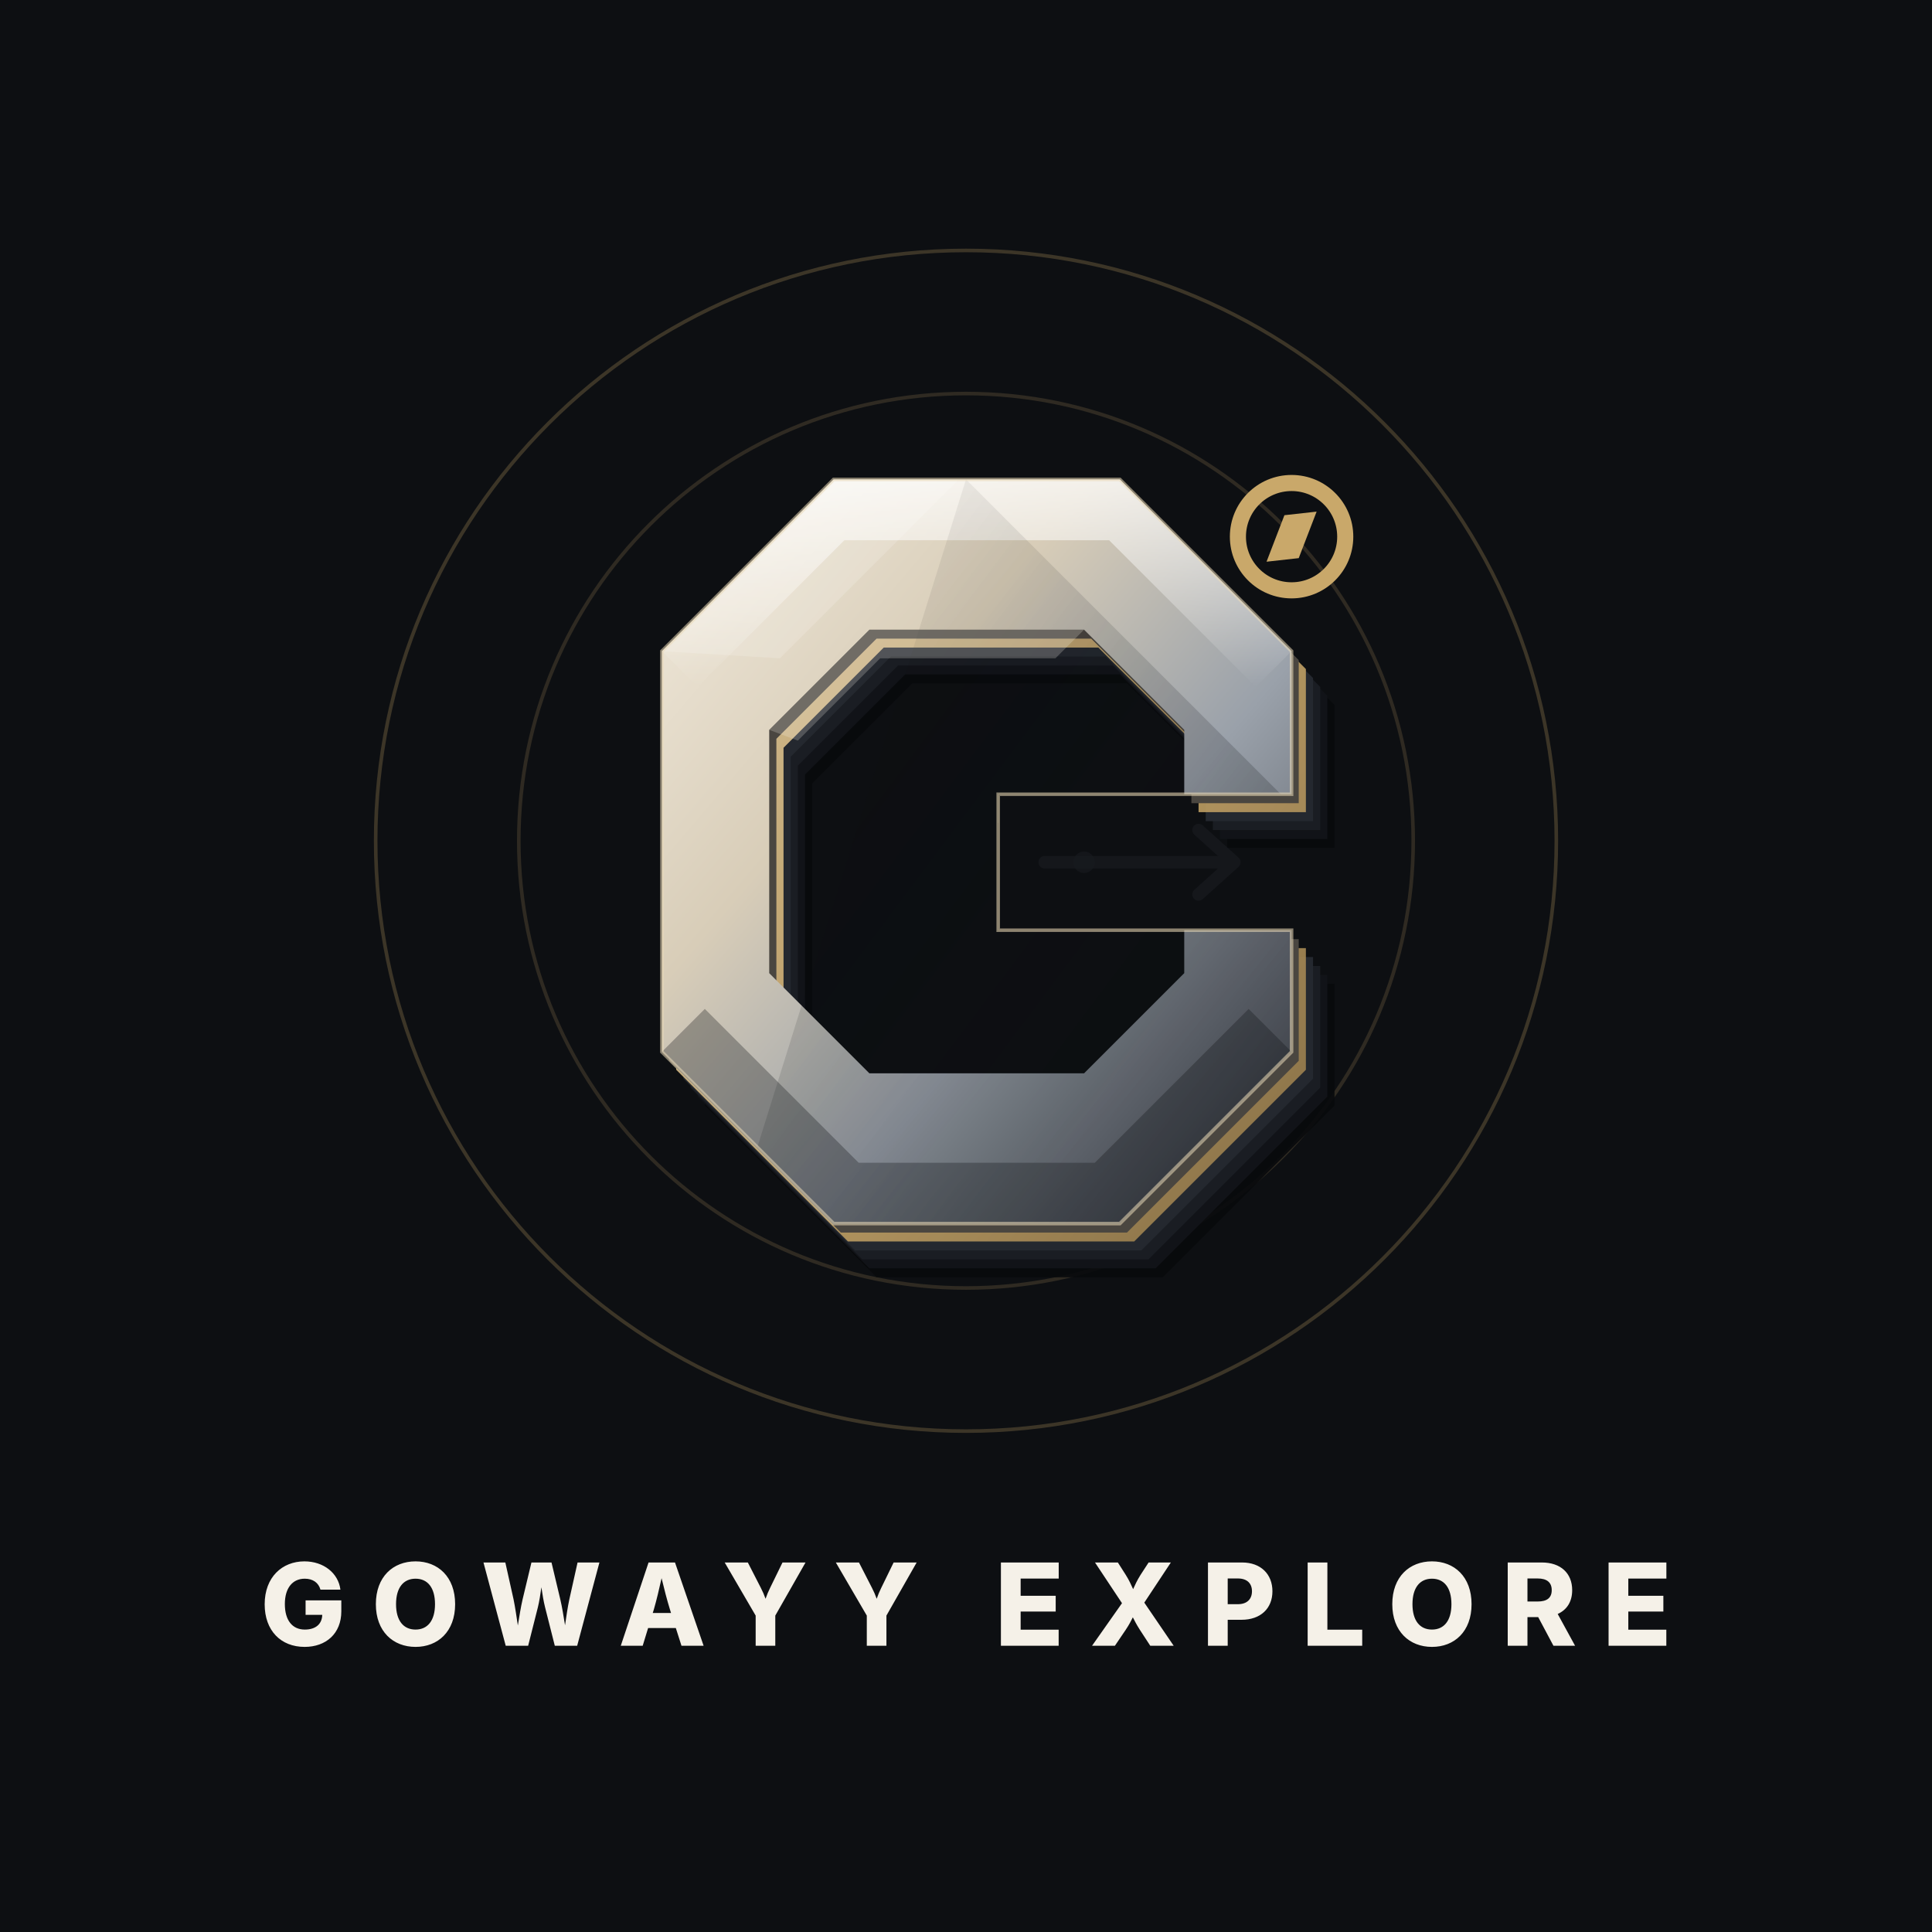
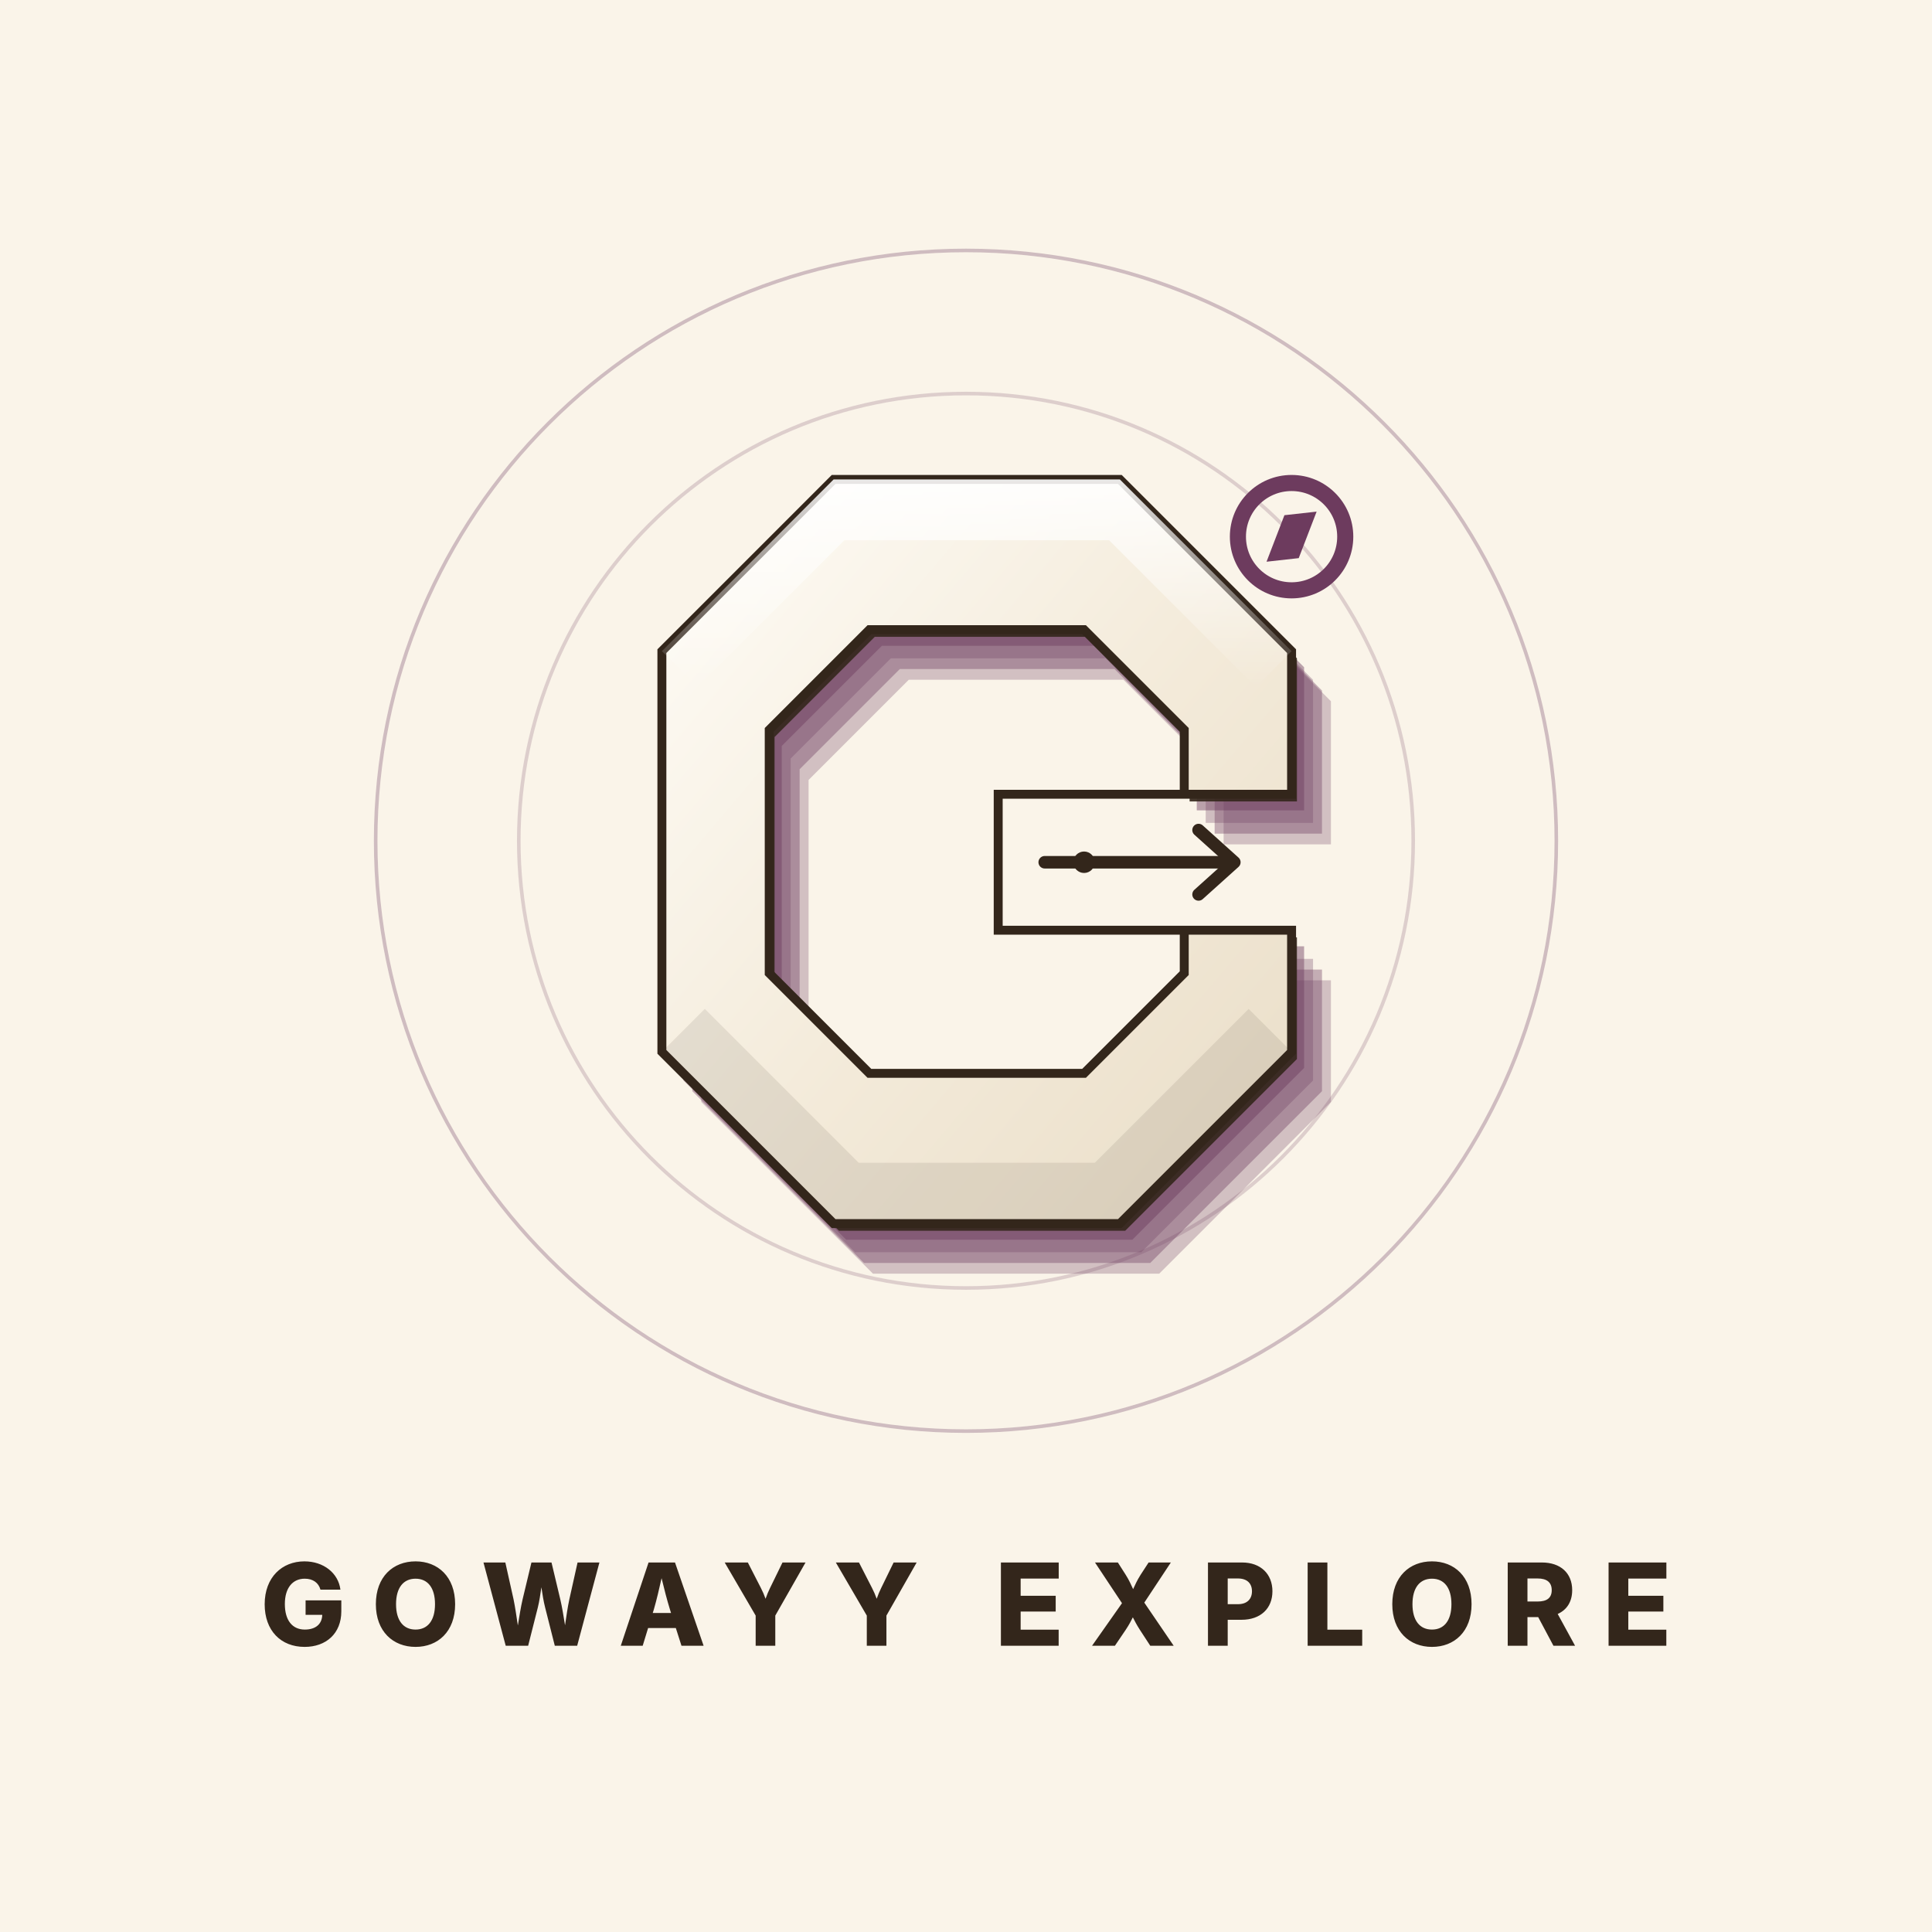
<svg xmlns="http://www.w3.org/2000/svg" viewBox="0 0 1080 1080" role="img" aria-label="GOWAYY EXPLORE splash">
-   <rect width="1080" height="1080" fill="#0D0F12" />
-   <circle cx="540" cy="470" r="330" fill="none" stroke="#C9A86A" stroke-opacity="0.25" stroke-width="2" />
-   <circle cx="540" cy="470" r="250" fill="none" stroke="#C9A86A" stroke-opacity="0.18" stroke-width="2" />
+   <rect width="1080" height="1080" fill="#FAF4E9" />
+   <circle cx="540" cy="470" r="330" fill="none" stroke="#6D3B5E" stroke-opacity="0.30" stroke-width="2" />
+   <circle cx="540" cy="470" r="250" fill="none" stroke="#6D3B5E" stroke-opacity="0.20" stroke-width="2" />
  <g transform="translate(290 220) scale(1.0)">
    <defs>
      <linearGradient id="face" x1="0" y1="0" x2="1" y2="1">
-         <stop offset="0" stop-color="#F3ECDF" />
-         <stop offset="0.34" stop-color="#D8CDB8" />
-         <stop offset="0.62" stop-color="#9AA1AA" />
-         <stop offset="1" stop-color="#3B4049" />
-       </linearGradient>
-       <linearGradient id="metal" x1="0" y1="0" x2="1" y2="1">
-         <stop offset="0" stop-color="#E7D3A9" />
-         <stop offset="0.5" stop-color="#C9A86A" />
-         <stop offset="1" stop-color="#8B7245" />
+         <stop offset="0" stop-color="#FFFDF8" />
+         <stop offset="0.55" stop-color="#F3EAD9" />
+         <stop offset="1" stop-color="#E9DDC7" />
      </linearGradient>
      <linearGradient id="bevel" x1="0" y1="0" x2="0" y2="1">
-         <stop offset="0" stop-color="#FFFFFF" stop-opacity="0.72" />
+         <stop offset="0" stop-color="#FFFFFF" stop-opacity="0.9" />
        <stop offset="1" stop-color="#FFFFFF" stop-opacity="0" />
-       </linearGradient>
-       <linearGradient id="shade" x1="0" y1="0" x2="1" y2="1">
-         <stop offset="0" stop-color="#0B0D10" stop-opacity="0" />
-         <stop offset="1" stop-color="#0B0D10" stop-opacity="0.8" />
      </linearGradient>
      <clipPath id="gclip">
        <path fill-rule="evenodd" d="M176 48 H336 L432 144 V224 H268 V300 H432 V368 L336 464 H176 L80 368 V144 Z M196 132 H316 L372 188 V224 H268 V300 H372 V324 L316 380 H196 L140 324 V188 Z" />
      </clipPath>
    </defs>
    <g>
-       <path fill="#080A0C" fill-rule="evenodd" transform="translate(24 30)" opacity="0.92" d="M176 48 H336 L432 144 V224 H268 V300 H432 V368 L336 464 H176 L80 368 V144 Z M196 132 H316 L372 188 V224 H268 V300 H372 V324 L316 380 H196 L140 324 V188 Z" />
-       <path fill="#111318" fill-rule="evenodd" transform="translate(20 25)" d="M176 48 H336 L432 144 V224 H268 V300 H432 V368 L336 464 H176 L80 368 V144 Z M196 132 H316 L372 188 V224 H268 V300 H372 V324 L316 380 H196 L140 324 V188 Z" />
-       <path fill="#1A1D23" fill-rule="evenodd" transform="translate(16 20)" d="M176 48 H336 L432 144 V224 H268 V300 H432 V368 L336 464 H176 L80 368 V144 Z M196 132 H316 L372 188 V224 H268 V300 H372 V324 L316 380 H196 L140 324 V188 Z" />
-       <path fill="#24282F" fill-rule="evenodd" transform="translate(12 15)" d="M176 48 H336 L432 144 V224 H268 V300 H432 V368 L336 464 H176 L80 368 V144 Z M196 132 H316 L372 188 V224 H268 V300 H372 V324 L316 380 H196 L140 324 V188 Z" />
-       <path fill="url(#metal)" fill-rule="evenodd" transform="translate(8 10)" opacity="0.92" d="M176 48 H336 L432 144 V224 H268 V300 H432 V368 L336 464 H176 L80 368 V144 Z M196 132 H316 L372 188 V224 H268 V300 H372 V324 L316 380 H196 L140 324 V188 Z" />
-       <path fill="#4A4640" fill-rule="evenodd" transform="translate(4 5)" d="M176 48 H336 L432 144 V224 H268 V300 H432 V368 L336 464 H176 L80 368 V144 Z M196 132 H316 L372 188 V224 H268 V300 H372 V324 L316 380 H196 L140 324 V188 Z" />
+       <path fill="#6D3B5E" fill-rule="evenodd" transform="translate(22 28)" opacity="0.28" d="M176 48 H336 L432 144 V224 H268 V300 H432 V368 L336 464 H176 L80 368 V144 Z M196 132 H316 L372 188 V224 H268 V300 H372 V324 L316 380 H196 L140 324 V188 Z" />
+       <path fill="#6D3B5E" fill-rule="evenodd" transform="translate(17 22)" opacity="0.38" d="M176 48 H336 L432 144 V224 H268 V300 H432 V368 L336 464 H176 L80 368 V144 Z M196 132 H316 L372 188 V224 H268 V300 H372 V324 L316 380 H196 L140 324 V188 Z" />
+       <path fill="#6D3B5E" fill-rule="evenodd" transform="translate(12 16)" opacity="0.30" d="M176 48 H336 L432 144 V224 H268 V300 H432 V368 L336 464 H176 L80 368 V144 Z M196 132 H316 L372 188 V224 H268 V300 H372 V324 L316 380 H196 L140 324 V188 Z" />
+       <path fill="#6D3B5E" fill-rule="evenodd" transform="translate(7 9)" opacity="0.45" d="M176 48 H336 L432 144 V224 H268 V300 H432 V368 L336 464 H176 L80 368 V144 Z M196 132 H316 L372 188 V224 H268 V300 H372 V324 L316 380 H196 L140 324 V188 Z" />
+       <path fill="#33261B" fill-rule="evenodd" transform="translate(3 4)" opacity="0.9" d="M176 48 H336 L432 144 V224 H268 V300 H432 V368 L336 464 H176 L80 368 V144 Z M196 132 H316 L372 188 V224 H268 V300 H372 V324 L316 380 H196 L140 324 V188 Z" />
    </g>
-     <path fill="url(#face)" fill-rule="evenodd" d="M176 48 H336 L432 144 V224 H268 V300 H432 V368 L336 464 H176 L80 368 V144 Z M196 132 H316 L372 188 V224 H268 V300 H372 V324 L316 380 H196 L140 324 V188 Z" />
+     <path fill="url(#face)" fill-rule="evenodd" stroke="#33261B" stroke-width="5" d="M176 48 H336 L432 144 V224 H268 V300 H432 V368 L336 464 H176 L80 368 V144 Z M196 132 H316 L372 188 V224 H268 V300 H372 V324 L316 380 H196 L140 324 V188 Z" />
    <g clip-path="url(#gclip)">
      <path fill="url(#bevel)" d="M80 144 L176 48 L336 48 L432 144 L412 164 L330 82 L182 82 L100 164 Z" />
-       <path fill="#FFFFFF" opacity="0.16" d="M80 144 L176 48 L246 48 L146 148 Z" />
-       <path fill="#0B0D10" opacity="0.30" d="M432 368 L336 464 L176 464 L80 368 L104 344 L190 430 L322 430 L408 344 Z" />
-       <path fill="url(#shade)" d="M250 48 L432 230 L432 368 L336 464 L120 464 Z" opacity="0.36" />
-       <path fill="#F7F2E8" opacity="0.22" d="M140 188 L196 132 L316 132 L300 148 L202 148 L156 194 Z" />
-       <path fill="#C9A86A" opacity="0.85" d="M268 224 H432 V300 H268 Z" />
-       <path fill="#E7D3A9" opacity="0.55" d="M268 224 H432 V240 H268 Z" />
-       <path fill="#6B5636" opacity="0.55" d="M268 288 H432 V300 H268 Z" />
+       <path fill="#33261B" opacity="0.10" d="M432 368 L336 464 L176 464 L80 368 L104 344 L190 430 L322 430 L408 344 Z" />
+       <path fill="#6D3B5E" d="M268 224 H432 V300 H268 Z" />
+       <path fill="#6D3B5E" d="M268 224 H432 V240 H268 Z" />
+       <path fill="#6D3B5E" d="M268 288 H432 V300 H268 Z" />
    </g>
-     <g fill="none" stroke="#17191E" stroke-width="7" stroke-linecap="round" stroke-linejoin="round" opacity="0.78">
+     <g fill="none" stroke="#33261B" stroke-width="7" stroke-linecap="round" stroke-linejoin="round">
      <path d="M294 262 H398" />
      <path d="M380 244 L400 262 L380 280" />
    </g>
-     <circle cx="316" cy="262" r="6" fill="#17191E" opacity="0.7" />
-     <path fill="none" stroke="#E8D8B6" stroke-opacity="0.55" stroke-width="2" fill-rule="evenodd" d="M176 48 H336 L432 144 V224 H268 V300 H432 V368 L336 464 H176 L80 368 V144 Z" />
+     <circle cx="316" cy="262" r="6" fill="#33261B" />
    <g>
-       <circle cx="432" cy="80" r="30" fill="none" stroke="#C9A86A" stroke-width="9" />
-       <path d="M446 66 L436 92 L418 94 L428 68 Z" fill="#C9A86A" />
+       <circle cx="432" cy="80" r="30" fill="none" stroke="#6D3B5E" stroke-width="9" />
+       <path d="M446 66 L436 92 L418 94 L428 68 Z" fill="#6D3B5E" />
    </g>
  </g>
-   <text x="540" y="920" text-anchor="middle" font-family="'GOWAYY Display','Manrope','Inter','Segoe UI',system-ui,sans-serif" font-size="64" font-weight="800" letter-spacing="14" fill="#F5F1E8">GOWAYY EXPLORE</text>
+   <text x="540" y="920" text-anchor="middle" font-family="'GOWAYY Display','Manrope','Inter','Segoe UI',system-ui,sans-serif" font-size="64" font-weight="800" letter-spacing="14" fill="#33261B">GOWAYY EXPLORE</text>
</svg>
